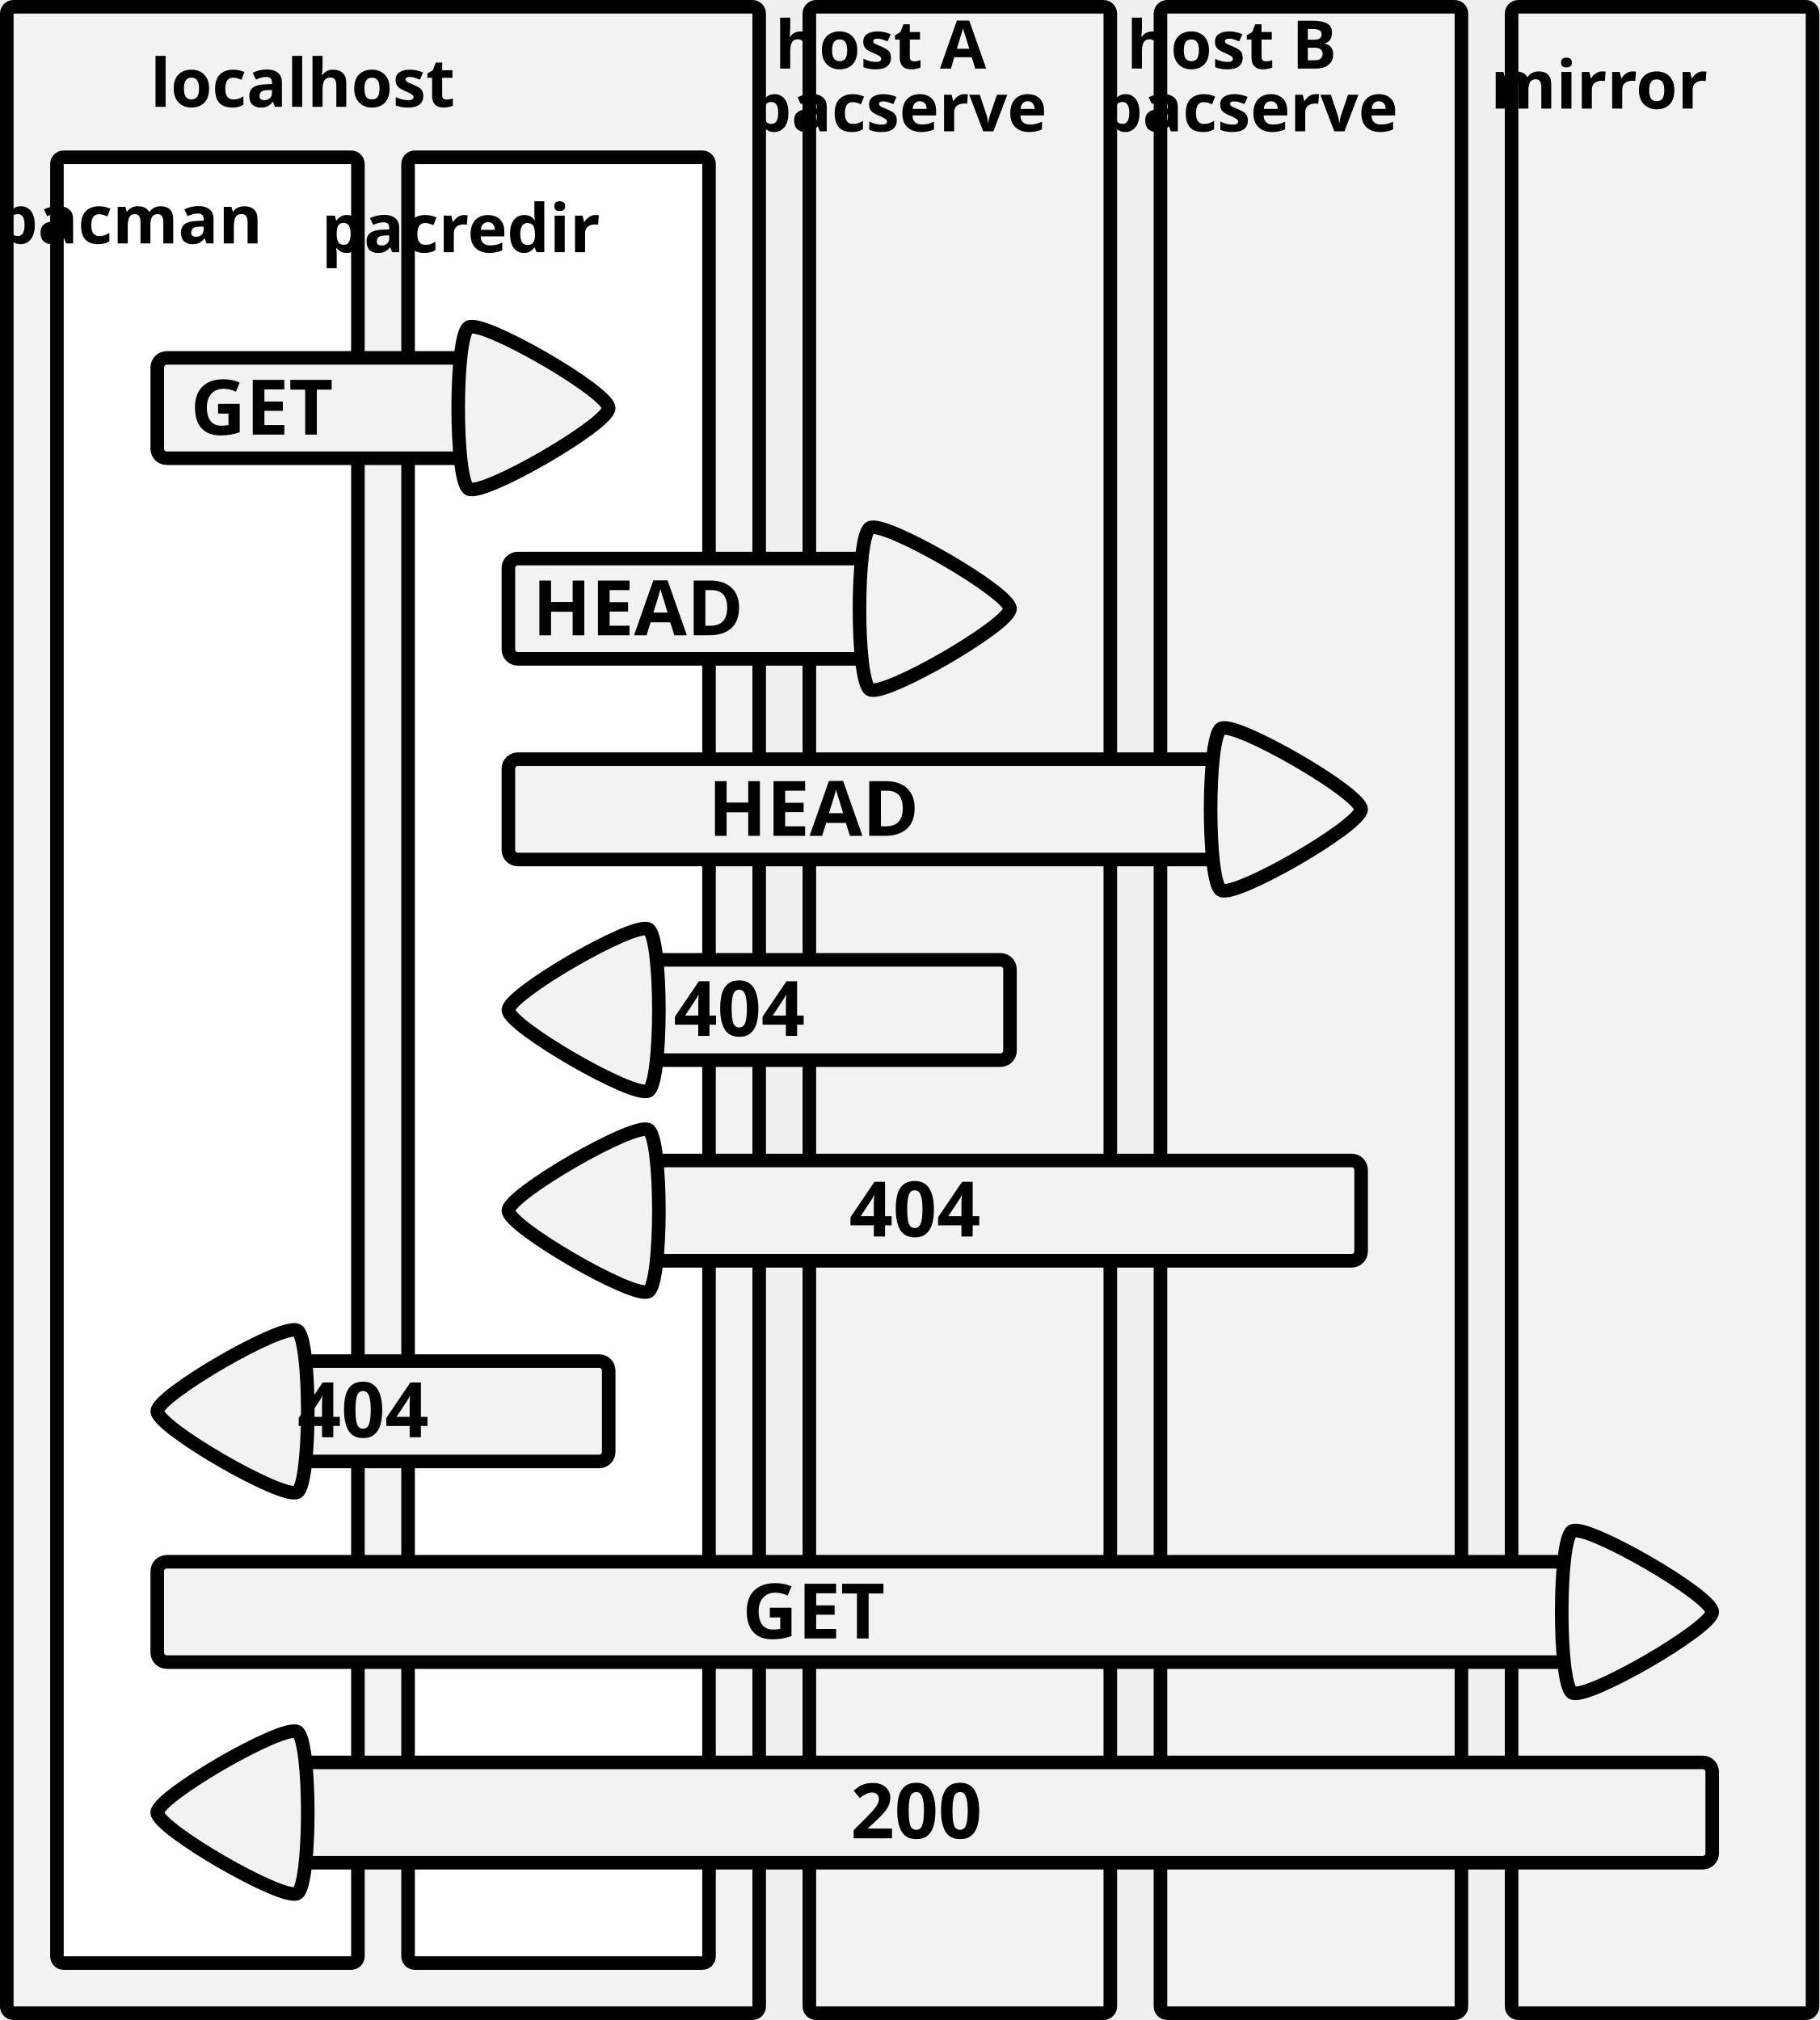
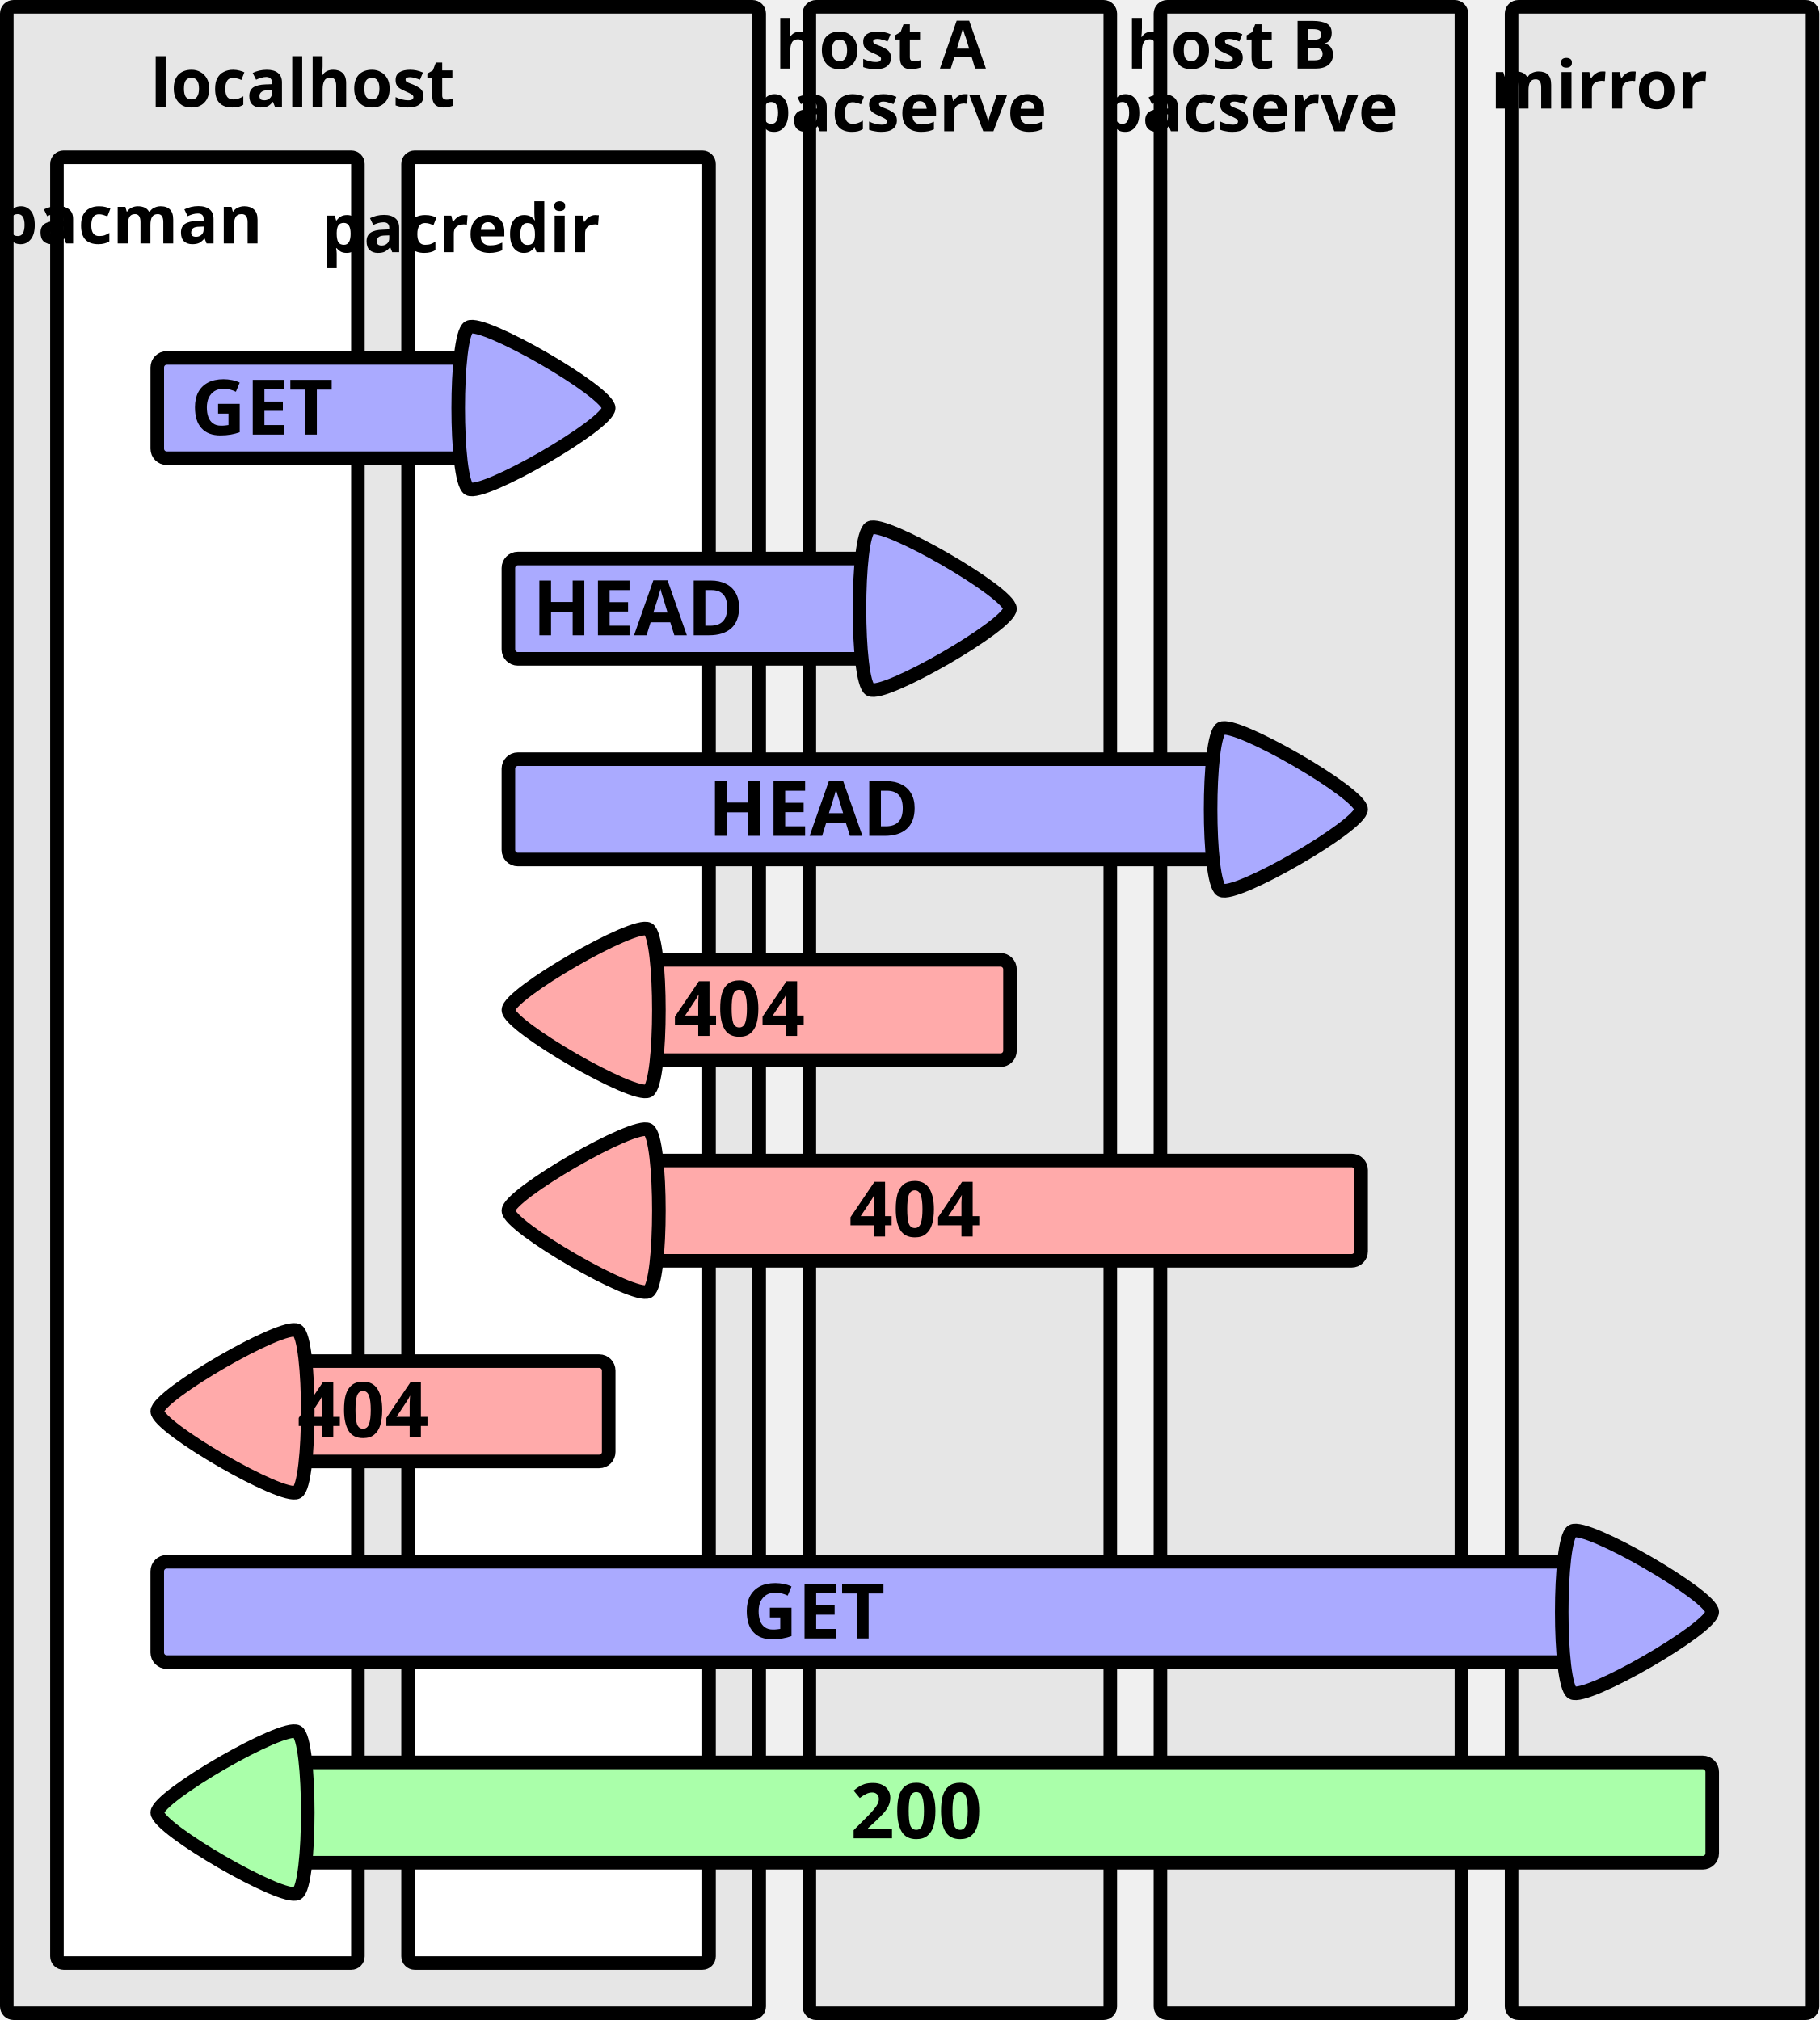
<svg xmlns="http://www.w3.org/2000/svg" width="134.05mm" height="148.867mm" viewBox="0 0 134.05 148.867" version="1.1" id="svg8">
  <defs id="defs2">
    <marker style="overflow:visible" id="Arrow1Lend" refX="0" refY="0" orient="auto">
      <path transform="matrix(-0.8,0,0,-0.8,-10,0)" style="fill:#000000;fill-opacity:1;fill-rule:evenodd;stroke:#000000;stroke-width:1pt;stroke-opacity:1" d="M 0,0 5,-5 -12.5,0 5,5 Z" id="path904" />
    </marker>
    <marker style="overflow:visible" id="Arrow1Lstart" refX="0" refY="0" orient="auto">
      <path transform="matrix(0.8,0,0,0.8,10,0)" style="fill:#000000;fill-opacity:1;fill-rule:evenodd;stroke:#000000;stroke-width:1pt;stroke-opacity:1" d="M 0,0 5,-5 -12.5,0 5,5 Z" id="path901" />
    </marker>
  </defs>
  <g id="layer1" transform="translate(0.4999397,0.500056)">
-     <g id="g2389" transform="scale(0.6984252,0.6985827)" style="stroke-width:1.432">
-       <g id="g2374" style="stroke-width:1.432">
-         <rect style="fill:#f2f2f2;stroke:#000000;stroke-width:1.432;stroke-linecap:round;stroke-linejoin:round" id="rect849" width="79.375" height="211.667" x="0" y="0" ry="0.714" />
-         <text xml:space="preserve" style="font-style:normal;font-variant:normal;font-weight:bold;font-stretch:normal;font-size:7.056px;line-height:6.615px;font-family:sans-serif;-inkscape-font-specification:'sans-serif Bold';text-align:center;letter-spacing:0px;word-spacing:0px;writing-mode:lr-tb;text-anchor:middle;fill:#000000;fill-opacity:1;stroke:none;stroke-width:0.379px;stroke-linecap:butt;stroke-linejoin:miter;stroke-opacity:1" x="39.465" y="10.555" id="text863">
-           <tspan id="tspan861" x="39.465" y="10.555" style="stroke-width:0.379px">localhost</tspan>
+     <g id="g480">
+       <g id="g465">
+         <rect style="fill:#e6e6e6;stroke:#000000;stroke-width:1;stroke-linecap:round;stroke-linejoin:round" id="rect849" width="55.438" height="147.867" x="0" y="0" ry="0.499" />
+         <text xml:space="preserve" style="font-style:normal;font-variant:normal;font-weight:bold;font-stretch:normal;font-size:4.928px;line-height:4.62px;font-family:sans-serif;-inkscape-font-specification:'sans-serif Bold';text-align:center;letter-spacing:0px;word-spacing:0px;writing-mode:lr-tb;text-anchor:middle;fill:#000000;fill-opacity:1;stroke:none;stroke-width:0.265px;stroke-linecap:butt;stroke-linejoin:miter;stroke-opacity:1" x="27.567" y="7.373" id="text863" transform="scale(0.9998873,1.000113)">
+           <tspan id="tspan861" x="27.567" y="7.373" style="stroke-width:0.265px">localhost</tspan>
        </text>
      </g>
-       <g id="g2363" style="stroke-width:1.432">
+       <g id="g2363" style="stroke-width:1.432" transform="scale(0.6984252,0.6985827)">
        <rect style="fill:#ffffff;stroke:#000000;stroke-width:1.432;stroke-linecap:round;stroke-linejoin:round" id="rect857" width="31.75" height="190.5" x="5.292" y="15.875" ry="0.706" />
        <text xml:space="preserve" style="font-style:normal;font-variant:normal;font-weight:bold;font-stretch:normal;font-size:7.056px;line-height:6.615px;font-family:sans-serif;-inkscape-font-specification:'sans-serif Bold';text-align:center;letter-spacing:0px;word-spacing:0px;writing-mode:lr-tb;text-anchor:middle;fill:#000000;fill-opacity:1;stroke:none;stroke-width:0.379px;stroke-linecap:butt;stroke-linejoin:miter;stroke-opacity:1" x="21.142" y="24.963" id="text867">
          <tspan id="tspan865" x="21.142" y="24.963" style="stroke-width:0.379px">pacman</tspan>
        </text>
      </g>
-       <g id="g2369" style="stroke-width:1.432">
+       <g id="g2369" style="stroke-width:1.432" transform="scale(0.6984252,0.6985827)">
        <rect style="fill:#ffffff;stroke:#000000;stroke-width:1.432;stroke-linecap:round;stroke-linejoin:round" id="rect859" width="31.75" height="190.5" x="42.333" y="15.875" ry="0.706" />
        <text xml:space="preserve" style="font-style:normal;font-variant:normal;font-weight:bold;font-stretch:normal;font-size:7.056px;line-height:6.615px;font-family:sans-serif;-inkscape-font-specification:'sans-serif Bold';text-align:center;letter-spacing:0px;word-spacing:0px;writing-mode:lr-tb;text-anchor:middle;fill:#000000;fill-opacity:1;stroke:none;stroke-width:0.379px;stroke-linecap:butt;stroke-linejoin:miter;stroke-opacity:1" x="57.986" y="25.89" id="text871">
          <tspan id="tspan869" x="57.986" y="25.89" style="stroke-width:0.379px">pacredir</tspan>
          <tspan x="57.986" y="32.505" style="stroke-width:0.379px" id="tspan873" />
        </text>
      </g>
    </g>
-     <g id="g2395" transform="scale(0.6984252,0.6985827)" style="stroke-width:1.432">
-       <rect style="fill:#f2f2f2;stroke:#000000;stroke-width:1.432;stroke-linecap:round;stroke-linejoin:round" id="rect851" width="31.75" height="211.667" x="84.667" y="0" ry="0.714" />
-       <text xml:space="preserve" style="font-style:normal;font-variant:normal;font-weight:bold;font-stretch:normal;font-size:7.056px;line-height:6.615px;font-family:sans-serif;-inkscape-font-specification:'sans-serif Bold';text-align:center;letter-spacing:0px;word-spacing:0px;writing-mode:lr-tb;text-anchor:middle;fill:#000000;fill-opacity:1;stroke:none;stroke-width:0.379px;stroke-linecap:butt;stroke-linejoin:miter;stroke-opacity:1" x="100.429" y="6.521" id="text877">
-         <tspan id="tspan875" x="100.429" y="6.521" style="stroke-width:0.379px">host A</tspan>
-         <tspan x="100.429" y="13.136" style="stroke-width:0.379px" id="tspan889">pacserve</tspan>
+     <g id="g460">
+       <rect style="fill:#e6e6e6;stroke:#000000;stroke-width:1;stroke-linecap:round;stroke-linejoin:round" id="rect851" width="22.175" height="147.867" x="59.133" y="0" ry="0.499" />
+       <text xml:space="preserve" style="font-style:normal;font-variant:normal;font-weight:bold;font-stretch:normal;font-size:4.928px;line-height:4.62px;font-family:sans-serif;-inkscape-font-specification:'sans-serif Bold';text-align:center;letter-spacing:0px;word-spacing:0px;writing-mode:lr-tb;text-anchor:middle;fill:#000000;fill-opacity:1;stroke:none;stroke-width:0.265px;stroke-linecap:butt;stroke-linejoin:miter;stroke-opacity:1" x="70.15" y="4.555" id="text877" transform="scale(0.9998873,1.000113)">
+         <tspan id="tspan875" x="70.15" y="4.555" style="stroke-width:0.265px">host A</tspan>
+         <tspan x="70.15" y="9.175" style="stroke-width:0.265px" id="tspan889">pacserve</tspan>
      </text>
    </g>
-     <g id="g2401" transform="scale(0.6984252,0.6985827)" style="stroke-width:1.432">
-       <rect style="fill:#f2f2f2;stroke:#000000;stroke-width:1.432;stroke-linecap:round;stroke-linejoin:round" id="rect853" width="31.75" height="211.667" x="121.708" y="0" ry="0.714" />
-       <text xml:space="preserve" style="font-style:normal;font-variant:normal;font-weight:bold;font-stretch:normal;font-size:7.056px;line-height:6.615px;font-family:sans-serif;-inkscape-font-specification:'sans-serif Bold';text-align:center;letter-spacing:0px;word-spacing:0px;writing-mode:lr-tb;text-anchor:middle;fill:#000000;fill-opacity:1;stroke:none;stroke-width:0.379px;stroke-linecap:butt;stroke-linejoin:miter;stroke-opacity:1" x="137.47" y="6.521" id="text881">
-         <tspan id="tspan879" x="137.47" y="6.521" style="stroke-width:0.379px">host B</tspan>
-         <tspan x="137.47" y="13.136" style="stroke-width:0.379px" id="tspan895">pacserve</tspan>
+     <g id="g454">
+       <rect style="fill:#e6e6e6;stroke:#000000;stroke-width:1;stroke-linecap:round;stroke-linejoin:round" id="rect853" width="22.175" height="147.867" x="85.004" y="0" ry="0.499" />
+       <text xml:space="preserve" style="font-style:normal;font-variant:normal;font-weight:bold;font-stretch:normal;font-size:4.928px;line-height:4.62px;font-family:sans-serif;-inkscape-font-specification:'sans-serif Bold';text-align:center;letter-spacing:0px;word-spacing:0px;writing-mode:lr-tb;text-anchor:middle;fill:#000000;fill-opacity:1;stroke:none;stroke-width:0.265px;stroke-linecap:butt;stroke-linejoin:miter;stroke-opacity:1" x="96.024" y="4.555" id="text881" transform="scale(0.9998873,1.000113)">
+         <tspan id="tspan879" x="96.024" y="4.555" style="stroke-width:0.265px">host B</tspan>
+         <tspan x="96.024" y="9.175" style="stroke-width:0.265px" id="tspan895">pacserve</tspan>
      </text>
    </g>
-     <g id="g2406" transform="scale(0.6984252,0.6985827)" style="stroke-width:1.432">
-       <rect style="fill:#f2f2f2;stroke:#000000;stroke-width:1.432;stroke-linecap:round;stroke-linejoin:round" id="rect855" width="31.75" height="211.667" x="158.75" y="0" ry="0.714" />
-       <text xml:space="preserve" style="font-style:normal;font-variant:normal;font-weight:bold;font-stretch:normal;font-size:7.056px;line-height:6.615px;font-family:sans-serif;-inkscape-font-specification:'sans-serif Bold';text-align:center;letter-spacing:0px;word-spacing:0px;writing-mode:lr-tb;text-anchor:middle;fill:#000000;fill-opacity:1;stroke:none;stroke-width:0.379px;stroke-linecap:butt;stroke-linejoin:miter;stroke-opacity:1" x="174.403" y="10.739" id="text885">
-         <tspan id="tspan883" x="174.403" y="10.739" style="stroke-width:0.379px">mirror</tspan>
+     <g id="g448">
+       <rect style="fill:#e6e6e6;stroke:#000000;stroke-width:1;stroke-linecap:round;stroke-linejoin:round" id="rect855" width="22.175" height="147.867" x="110.875" y="0" ry="0.499" />
+       <text xml:space="preserve" style="font-style:normal;font-variant:normal;font-weight:bold;font-stretch:normal;font-size:4.928px;line-height:4.62px;font-family:sans-serif;-inkscape-font-specification:'sans-serif Bold';text-align:center;letter-spacing:0px;word-spacing:0px;writing-mode:lr-tb;text-anchor:middle;fill:#000000;fill-opacity:1;stroke:none;stroke-width:0.265px;stroke-linecap:butt;stroke-linejoin:miter;stroke-opacity:1" x="121.821" y="7.501" id="text885" transform="scale(0.9998873,1.000113)">
+         <tspan id="tspan883" x="121.821" y="7.501" style="stroke-width:0.265px">mirror</tspan>
      </text>
    </g>
-     <g id="g2614">
-       <rect style="fill:#f2f2f2;stroke:#000000;stroke-width:1;stroke-linecap:round;stroke-linejoin:round;stroke-miterlimit:4;stroke-dasharray:none" id="rect1263" width="25.871" height="7.393" x="11.088" y="25.877" ry="0.699" />
-       <path style="fill:#f2f2f2;stroke:#000000;stroke-width:1.432;stroke-linecap:round;stroke-linejoin:round;stroke-miterlimit:4;stroke-dasharray:none" id="path1267" d="m 63.5,42.333 c 0,1.705 -13.292,9.38 -14.769,8.527 -1.477,-0.853 -1.477,-16.201 0,-17.054 1.477,-0.853 14.769,6.822 14.769,8.527 z" transform="scale(0.6984252,0.6985827)" />
+     <g id="g320">
+       <rect style="fill:#aaaaff;stroke:#000000;stroke-width:1;stroke-linecap:round;stroke-linejoin:round;stroke-miterlimit:4;stroke-dasharray:none" id="rect1263" width="25.871" height="7.393" x="11.088" y="25.877" ry="0.699" />
+       <path style="fill:#aaaaff;stroke:#000000;stroke-width:1.432;stroke-linecap:round;stroke-linejoin:round;stroke-miterlimit:4;stroke-dasharray:none" id="path1267" transform="scale(0.6984252,0.6985827)" d="m 63.5,42.333 c 0,1.705 -13.292,9.38 -14.769,8.527 -1.477,-0.853 -1.477,-16.201 0,-17.054 1.477,-0.853 14.769,6.822 14.769,8.527 z" />
      <text xml:space="preserve" style="font-style:normal;font-variant:normal;font-weight:bold;font-stretch:normal;font-size:5.644px;line-height:5.292px;font-family:sans-serif;-inkscape-font-specification:'sans-serif, Bold';font-variant-ligatures:normal;font-variant-caps:normal;font-variant-numeric:normal;font-variant-east-asian:normal;text-align:center;letter-spacing:0px;word-spacing:0px;writing-mode:lr-tb;text-anchor:middle;fill:#000000;fill-opacity:1;stroke:none;stroke-width:0.265px;stroke-linecap:butt;stroke-linejoin:miter;stroke-opacity:1" x="23.935" y="31.526" id="text1313" transform="scale(0.9998873,1.000113)">
        <tspan id="tspan1311" x="23.935" y="31.526" style="font-style:normal;font-variant:normal;font-weight:bold;font-stretch:normal;font-size:5.644px;font-family:sans-serif;-inkscape-font-specification:'sans-serif, Bold';font-variant-ligatures:normal;font-variant-caps:normal;font-variant-numeric:normal;font-variant-east-asian:normal;stroke-width:0.265px">GET</tspan>
      </text>
    </g>
-     <g id="g2608">
-       <rect style="fill:#f2f2f2;stroke:#000000;stroke-width:1;stroke-linecap:round;stroke-linejoin:round;stroke-miterlimit:4;stroke-dasharray:none" id="rect1285" width="29.567" height="7.393" x="36.958" y="40.663" ry="0.699" />
-       <path style="fill:#f2f2f2;stroke:#000000;stroke-width:1.432;stroke-linecap:round;stroke-linejoin:round;stroke-miterlimit:4;stroke-dasharray:none" id="path1287" d="m 105.833,63.5 c 0,1.705 -13.292,9.38 -14.769,8.527 -1.477,-0.853 -1.477,-16.201 0,-17.054 1.477,-0.853 14.769,6.822 14.769,8.527 z" transform="scale(0.6984252,0.6985827)" />
+     <g id="g314">
+       <rect style="fill:#aaaaff;stroke:#000000;stroke-width:1;stroke-linecap:round;stroke-linejoin:round;stroke-miterlimit:4;stroke-dasharray:none" id="rect1285" width="29.567" height="7.393" x="36.958" y="40.663" ry="0.699" />
+       <path style="fill:#aaaaff;stroke:#000000;stroke-width:1.432;stroke-linecap:round;stroke-linejoin:round;stroke-miterlimit:4;stroke-dasharray:none" id="path1287" transform="scale(0.6984252,0.6985827)" d="m 105.833,63.5 c 0,1.705 -13.292,9.38 -14.769,8.527 -1.477,-0.853 -1.477,-16.201 0,-17.054 1.477,-0.853 14.769,6.822 14.769,8.527 z" />
      <text xml:space="preserve" style="font-style:normal;font-variant:normal;font-weight:bold;font-stretch:normal;font-size:5.644px;line-height:5.292px;font-family:sans-serif;-inkscape-font-specification:'sans-serif, Bold';font-variant-ligatures:normal;font-variant-caps:normal;font-variant-numeric:normal;font-variant-east-asian:normal;text-align:center;letter-spacing:0px;word-spacing:0px;writing-mode:lr-tb;text-anchor:middle;fill:#000000;fill-opacity:1;stroke:none;stroke-width:0.265px;stroke-linecap:butt;stroke-linejoin:miter;stroke-opacity:1" x="51.657" y="46.311" id="text1317" transform="scale(0.9998873,1.000113)">
        <tspan x="51.657" y="46.311" style="font-style:normal;font-variant:normal;font-weight:bold;font-stretch:normal;font-size:5.644px;font-family:sans-serif;-inkscape-font-specification:'sans-serif, Bold';font-variant-ligatures:normal;font-variant-caps:normal;font-variant-numeric:normal;font-variant-east-asian:normal;stroke-width:0.265px" id="tspan1319">HEAD</tspan>
      </text>
    </g>
-     <g id="g2602">
-       <rect style="fill:#f2f2f2;stroke:#000000;stroke-width:1;stroke-linecap:round;stroke-linejoin:round;stroke-miterlimit:4;stroke-dasharray:none" id="rect1297" width="55.438" height="7.393" x="36.958" y="55.45" ry="0.699" />
-       <path style="fill:#f2f2f2;stroke:#000000;stroke-width:1.432;stroke-linecap:round;stroke-linejoin:round;stroke-miterlimit:4;stroke-dasharray:none" id="path1299" d="m 142.875,84.667 c 0,1.705 -13.292,9.38 -14.769,8.527 -1.477,-0.853 -1.477,-16.201 0,-17.054 1.477,-0.853 14.769,6.822 14.769,8.527 z" transform="scale(0.6984252,0.6985827)" />
+     <g id="g308">
+       <rect style="fill:#aaaaff;stroke:#000000;stroke-width:1;stroke-linecap:round;stroke-linejoin:round;stroke-miterlimit:4;stroke-dasharray:none" id="rect1297" width="55.438" height="7.393" x="36.958" y="55.45" ry="0.699" />
+       <path style="fill:#aaaaff;stroke:#000000;stroke-width:1.432;stroke-linecap:round;stroke-linejoin:round;stroke-miterlimit:4;stroke-dasharray:none" id="path1299" transform="scale(0.6984252,0.6985827)" d="m 142.875,84.667 c 0,1.705 -13.292,9.38 -14.769,8.527 -1.477,-0.853 -1.477,-16.201 0,-17.054 1.477,-0.853 14.769,6.822 14.769,8.527 z" />
      <text xml:space="preserve" style="font-style:normal;font-variant:normal;font-weight:bold;font-stretch:normal;font-size:5.644px;line-height:5.292px;font-family:sans-serif;-inkscape-font-specification:'sans-serif, Bold';font-variant-ligatures:normal;font-variant-caps:normal;font-variant-numeric:normal;font-variant-east-asian:normal;text-align:center;letter-spacing:0px;word-spacing:0px;writing-mode:lr-tb;text-anchor:middle;fill:#000000;fill-opacity:1;stroke:none;stroke-width:0.265px;stroke-linecap:butt;stroke-linejoin:miter;stroke-opacity:1" x="64.594" y="61.096" id="text1325" transform="scale(0.9998873,1.000113)">
        <tspan x="64.594" y="61.096" style="font-style:normal;font-variant:normal;font-weight:bold;font-stretch:normal;font-size:5.644px;font-family:sans-serif;-inkscape-font-specification:'sans-serif, Bold';font-variant-ligatures:normal;font-variant-caps:normal;font-variant-numeric:normal;font-variant-east-asian:normal;stroke-width:0.265px" id="tspan1323">HEAD</tspan>
      </text>
    </g>
-     <g id="g2596">
-       <rect style="fill:#f2f2f2;stroke:#000000;stroke-width:1;stroke-linecap:round;stroke-linejoin:round;stroke-miterlimit:4;stroke-dasharray:none" id="rect1327" width="29.567" height="7.393" x="-73.917" y="-77.63" ry="0.699" transform="scale(-1)" />
-       <path style="fill:#f2f2f2;stroke:#000000;stroke-width:1.432;stroke-linecap:round;stroke-linejoin:round;stroke-miterlimit:4;stroke-dasharray:none" id="path1329" transform="scale(-0.6984252,-0.6985827)" d="m -52.917,-105.833 c 0,1.705 -13.292,9.38 -14.769,8.527 -1.477,-0.853 -1.477,-16.201 0,-17.054 1.477,-0.853 14.769,6.822 14.769,8.527 z" />
+     <g id="g302">
+       <rect style="fill:#ffaaaa;stroke:#000000;stroke-width:1;stroke-linecap:round;stroke-linejoin:round;stroke-miterlimit:4;stroke-dasharray:none" id="rect1327" width="29.567" height="7.393" x="-73.917" y="-77.63" ry="0.699" transform="scale(-1)" />
+       <path style="fill:#ffaaaa;stroke:#000000;stroke-width:1.432;stroke-linecap:round;stroke-linejoin:round;stroke-miterlimit:4;stroke-dasharray:none" id="path1329" transform="scale(-0.6984252,-0.6985827)" d="m -52.917,-105.833 c 0,1.705 -13.292,9.38 -14.769,8.527 -1.477,-0.853 -1.477,-16.201 0,-17.054 1.477,-0.853 14.769,6.822 14.769,8.527 z" />
      <text xml:space="preserve" style="font-style:normal;font-variant:normal;font-weight:bold;font-stretch:normal;font-size:5.644px;line-height:4.41px;font-family:sans-serif;-inkscape-font-specification:'sans-serif, Bold';font-variant-ligatures:normal;font-variant-caps:normal;font-variant-numeric:normal;font-variant-east-asian:normal;text-align:center;letter-spacing:0px;word-spacing:0px;writing-mode:lr-tb;text-anchor:middle;fill:#000000;fill-opacity:1;stroke:none;stroke-width:0.265px;stroke-linecap:butt;stroke-linejoin:miter;stroke-opacity:1" x="59.12" y="75.833" id="text1353" transform="scale(0.9998873,1.000113)">
        <tspan id="tspan1351" x="59.12" y="75.833" style="font-style:normal;font-variant:normal;font-weight:bold;font-stretch:normal;font-size:5.644px;font-family:sans-serif;-inkscape-font-specification:'sans-serif, Bold';font-variant-ligatures:normal;font-variant-caps:normal;font-variant-numeric:normal;font-variant-east-asian:normal;stroke-width:0.265px">404</tspan>
      </text>
    </g>
-     <g id="g2590">
-       <rect style="fill:#f2f2f2;stroke:#000000;stroke-width:1;stroke-linecap:round;stroke-linejoin:round;stroke-miterlimit:4;stroke-dasharray:none" id="rect1339" width="55.438" height="7.393" x="-99.788" y="-92.417" ry="0.699" transform="scale(-1)" />
-       <path style="fill:#f2f2f2;stroke:#000000;stroke-width:1.432;stroke-linecap:round;stroke-linejoin:round;stroke-miterlimit:4;stroke-dasharray:none" id="path1341" transform="scale(-0.6984252,-0.6985827)" d="m -52.917,-127 c 0,1.705 -13.292,9.38 -14.769,8.527 -1.477,-0.853 -1.477,-16.201 0,-17.054 1.477,-0.853 14.769,6.822 14.769,8.527 z" />
+     <g id="g296">
+       <rect style="fill:#ffaaaa;stroke:#000000;stroke-width:1;stroke-linecap:round;stroke-linejoin:round;stroke-miterlimit:4;stroke-dasharray:none" id="rect1339" width="55.438" height="7.393" x="-99.788" y="-92.417" ry="0.699" transform="scale(-1)" />
+       <path style="fill:#ffaaaa;stroke:#000000;stroke-width:1.432;stroke-linecap:round;stroke-linejoin:round;stroke-miterlimit:4;stroke-dasharray:none" id="path1341" transform="scale(-0.6984252,-0.6985827)" d="m -52.917,-127 c 0,1.705 -13.292,9.38 -14.769,8.527 -1.477,-0.853 -1.477,-16.201 0,-17.054 1.477,-0.853 14.769,6.822 14.769,8.527 z" />
      <text xml:space="preserve" style="font-style:normal;font-variant:normal;font-weight:bold;font-stretch:normal;font-size:5.644px;line-height:4.41px;font-family:sans-serif;-inkscape-font-specification:'sans-serif, Bold';font-variant-ligatures:normal;font-variant-caps:normal;font-variant-numeric:normal;font-variant-east-asian:normal;text-align:center;letter-spacing:0px;word-spacing:0px;writing-mode:lr-tb;text-anchor:middle;fill:#000000;fill-opacity:1;stroke:none;stroke-width:0.265px;stroke-linecap:butt;stroke-linejoin:miter;stroke-opacity:1" x="72.057" y="90.618" id="text1435" transform="scale(0.9998873,1.000113)">
        <tspan id="tspan1433" x="72.057" y="90.618" style="font-style:normal;font-variant:normal;font-weight:bold;font-stretch:normal;font-size:5.644px;font-family:sans-serif;-inkscape-font-specification:'sans-serif, Bold';font-variant-ligatures:normal;font-variant-caps:normal;font-variant-numeric:normal;font-variant-east-asian:normal;stroke-width:0.265px">404</tspan>
      </text>
    </g>
-     <g id="g2584">
-       <rect style="fill:#f2f2f2;stroke:#000000;stroke-width:1;stroke-linecap:round;stroke-linejoin:round;stroke-miterlimit:4;stroke-dasharray:none" id="rect1359" width="25.871" height="7.393" x="-44.35" y="-107.203" ry="0.699" transform="scale(-1)" />
-       <path style="fill:#f2f2f2;stroke:#000000;stroke-width:1.432;stroke-linecap:round;stroke-linejoin:round;stroke-miterlimit:4;stroke-dasharray:none" id="path1361" transform="scale(-0.6984252,-0.6985827)" d="m -15.875,-148.167 c 0,1.705 -13.292,9.38 -14.769,8.527 -1.477,-0.853 -1.477,-16.201 0,-17.054 1.477,-0.853 14.769,6.822 14.769,8.527 z" />
+     <g id="g290">
+       <rect style="fill:#ffaaaa;stroke:#000000;stroke-width:1;stroke-linecap:round;stroke-linejoin:round;stroke-miterlimit:4;stroke-dasharray:none" id="rect1359" width="25.871" height="7.393" x="-44.35" y="-107.203" ry="0.699" transform="scale(-1)" />
+       <path style="fill:#ffaaaa;stroke:#000000;stroke-width:1.432;stroke-linecap:round;stroke-linejoin:round;stroke-miterlimit:4;stroke-dasharray:none" id="path1361" transform="scale(-0.6984252,-0.6985827)" d="m -15.875,-148.167 c 0,1.705 -13.292,9.38 -14.769,8.527 -1.477,-0.853 -1.477,-16.201 0,-17.054 1.477,-0.853 14.769,6.822 14.769,8.527 z" />
      <text xml:space="preserve" style="font-style:normal;font-variant:normal;font-weight:bold;font-stretch:normal;font-size:5.644px;line-height:4.41px;font-family:sans-serif;-inkscape-font-specification:'sans-serif, Bold';font-variant-ligatures:normal;font-variant-caps:normal;font-variant-numeric:normal;font-variant-east-asian:normal;text-align:center;letter-spacing:0px;word-spacing:0px;writing-mode:lr-tb;text-anchor:middle;fill:#000000;fill-opacity:1;stroke:none;stroke-width:0.265px;stroke-linecap:butt;stroke-linejoin:miter;stroke-opacity:1" x="31.398" y="105.403" id="text1439" transform="scale(0.9998873,1.000113)">
        <tspan id="tspan1437" x="31.398" y="105.403" style="font-style:normal;font-variant:normal;font-weight:bold;font-stretch:normal;font-size:5.644px;font-family:sans-serif;-inkscape-font-specification:'sans-serif, Bold';font-variant-ligatures:normal;font-variant-caps:normal;font-variant-numeric:normal;font-variant-east-asian:normal;stroke-width:0.265px">404</tspan>
      </text>
    </g>
-     <g id="g2578">
-       <rect style="fill:#f2f2f2;stroke:#000000;stroke-width:1;stroke-linecap:round;stroke-linejoin:round;stroke-miterlimit:4;stroke-dasharray:none" id="rect1305" width="107.179" height="7.393" x="11.087" y="114.597" ry="0.699" />
-       <path style="fill:#f2f2f2;stroke:#000000;stroke-width:1.432;stroke-linecap:round;stroke-linejoin:round;stroke-miterlimit:4;stroke-dasharray:none" id="path1307" d="m 179.917,169.333 c 0,1.705 -13.292,9.38 -14.769,8.527 -1.477,-0.853 -1.477,-16.201 0,-17.054 1.477,-0.853 14.769,6.822 14.769,8.527 z" transform="scale(0.6984252,0.6985827)" />
+     <g id="g284">
+       <rect style="fill:#aaaaff;stroke:#000000;stroke-width:1;stroke-linecap:round;stroke-linejoin:round;stroke-miterlimit:4;stroke-dasharray:none" id="rect1305" width="107.179" height="7.393" x="11.087" y="114.597" ry="0.699" />
+       <path style="fill:#aaaaff;stroke:#000000;stroke-width:1.432;stroke-linecap:round;stroke-linejoin:round;stroke-miterlimit:4;stroke-dasharray:none" id="path1307" transform="scale(0.6984252,0.6985827)" d="m 179.917,169.333 c 0,1.705 -13.292,9.38 -14.769,8.527 -1.477,-0.853 -1.477,-16.201 0,-17.054 1.477,-0.853 14.769,6.822 14.769,8.527 z" />
      <text xml:space="preserve" style="font-style:normal;font-variant:normal;font-weight:bold;font-stretch:normal;font-size:5.644px;line-height:5.292px;font-family:sans-serif;-inkscape-font-specification:'sans-serif, Bold';font-variant-ligatures:normal;font-variant-caps:normal;font-variant-numeric:normal;font-variant-east-asian:normal;text-align:center;letter-spacing:0px;word-spacing:0px;writing-mode:lr-tb;text-anchor:middle;fill:#000000;fill-opacity:1;stroke:none;stroke-width:0.265px;stroke-linecap:butt;stroke-linejoin:miter;stroke-opacity:1" x="64.594" y="120.236" id="text1453" transform="scale(0.9998873,1.000113)">
        <tspan id="tspan1451" x="64.594" y="120.236" style="font-style:normal;font-variant:normal;font-weight:bold;font-stretch:normal;font-size:5.644px;font-family:sans-serif;-inkscape-font-specification:'sans-serif, Bold';font-variant-ligatures:normal;font-variant-caps:normal;font-variant-numeric:normal;font-variant-east-asian:normal;stroke-width:0.265px">GET</tspan>
      </text>
    </g>
-     <g id="g2572">
-       <rect style="fill:#f2f2f2;stroke:#000000;stroke-width:1;stroke-linecap:round;stroke-linejoin:round;stroke-miterlimit:4;stroke-dasharray:none" id="rect1445" width="107.179" height="7.393" x="-125.658" y="-136.777" ry="0.699" transform="scale(-1)" />
-       <path style="fill:#f2f2f2;stroke:#000000;stroke-width:1.432;stroke-linecap:round;stroke-linejoin:round;stroke-miterlimit:4;stroke-dasharray:none" id="path1447" transform="scale(-0.6984252,-0.6985827)" d="m -15.875,-190.5 c 0,1.705 -13.292,9.38 -14.769,8.527 -1.477,-0.853 -1.477,-16.201 0,-17.054 1.477,-0.853 14.769,6.822 14.769,8.527 z" />
+     <g id="g278">
+       <rect style="fill:#aaffaa;stroke:#000000;stroke-width:1;stroke-linecap:round;stroke-linejoin:round;stroke-miterlimit:4;stroke-dasharray:none" id="rect1445" width="107.179" height="7.393" x="-125.658" y="-136.777" ry="0.699" transform="scale(-1)" />
+       <path style="fill:#aaffaa;stroke:#000000;stroke-width:1.432;stroke-linecap:round;stroke-linejoin:round;stroke-miterlimit:4;stroke-dasharray:none" id="path1447" transform="scale(-0.6984252,-0.6985827)" d="m -15.875,-190.5 c 0,1.705 -13.292,9.38 -14.769,8.527 -1.477,-0.853 -1.477,-16.201 0,-17.054 1.477,-0.853 14.769,6.822 14.769,8.527 z" />
      <text xml:space="preserve" style="font-style:normal;font-variant:normal;font-weight:bold;font-stretch:normal;font-size:5.644px;line-height:4.41px;font-family:sans-serif;-inkscape-font-specification:'sans-serif, Bold';font-variant-ligatures:normal;font-variant-caps:normal;font-variant-numeric:normal;font-variant-east-asian:normal;text-align:center;letter-spacing:0px;word-spacing:0px;writing-mode:lr-tb;text-anchor:middle;fill:#000000;fill-opacity:1;stroke:none;stroke-width:0.265px;stroke-linecap:butt;stroke-linejoin:miter;stroke-opacity:1" x="72.164" y="134.964" id="text1395" transform="scale(0.9998873,1.000113)">
        <tspan id="tspan1393" x="72.164" y="134.964" style="font-style:normal;font-variant:normal;font-weight:bold;font-stretch:normal;font-size:5.644px;font-family:sans-serif;-inkscape-font-specification:'sans-serif, Bold';font-variant-ligatures:normal;font-variant-caps:normal;font-variant-numeric:normal;font-variant-east-asian:normal;stroke-width:0.265px">200</tspan>
      </text>
    </g>
  </g>
</svg>
